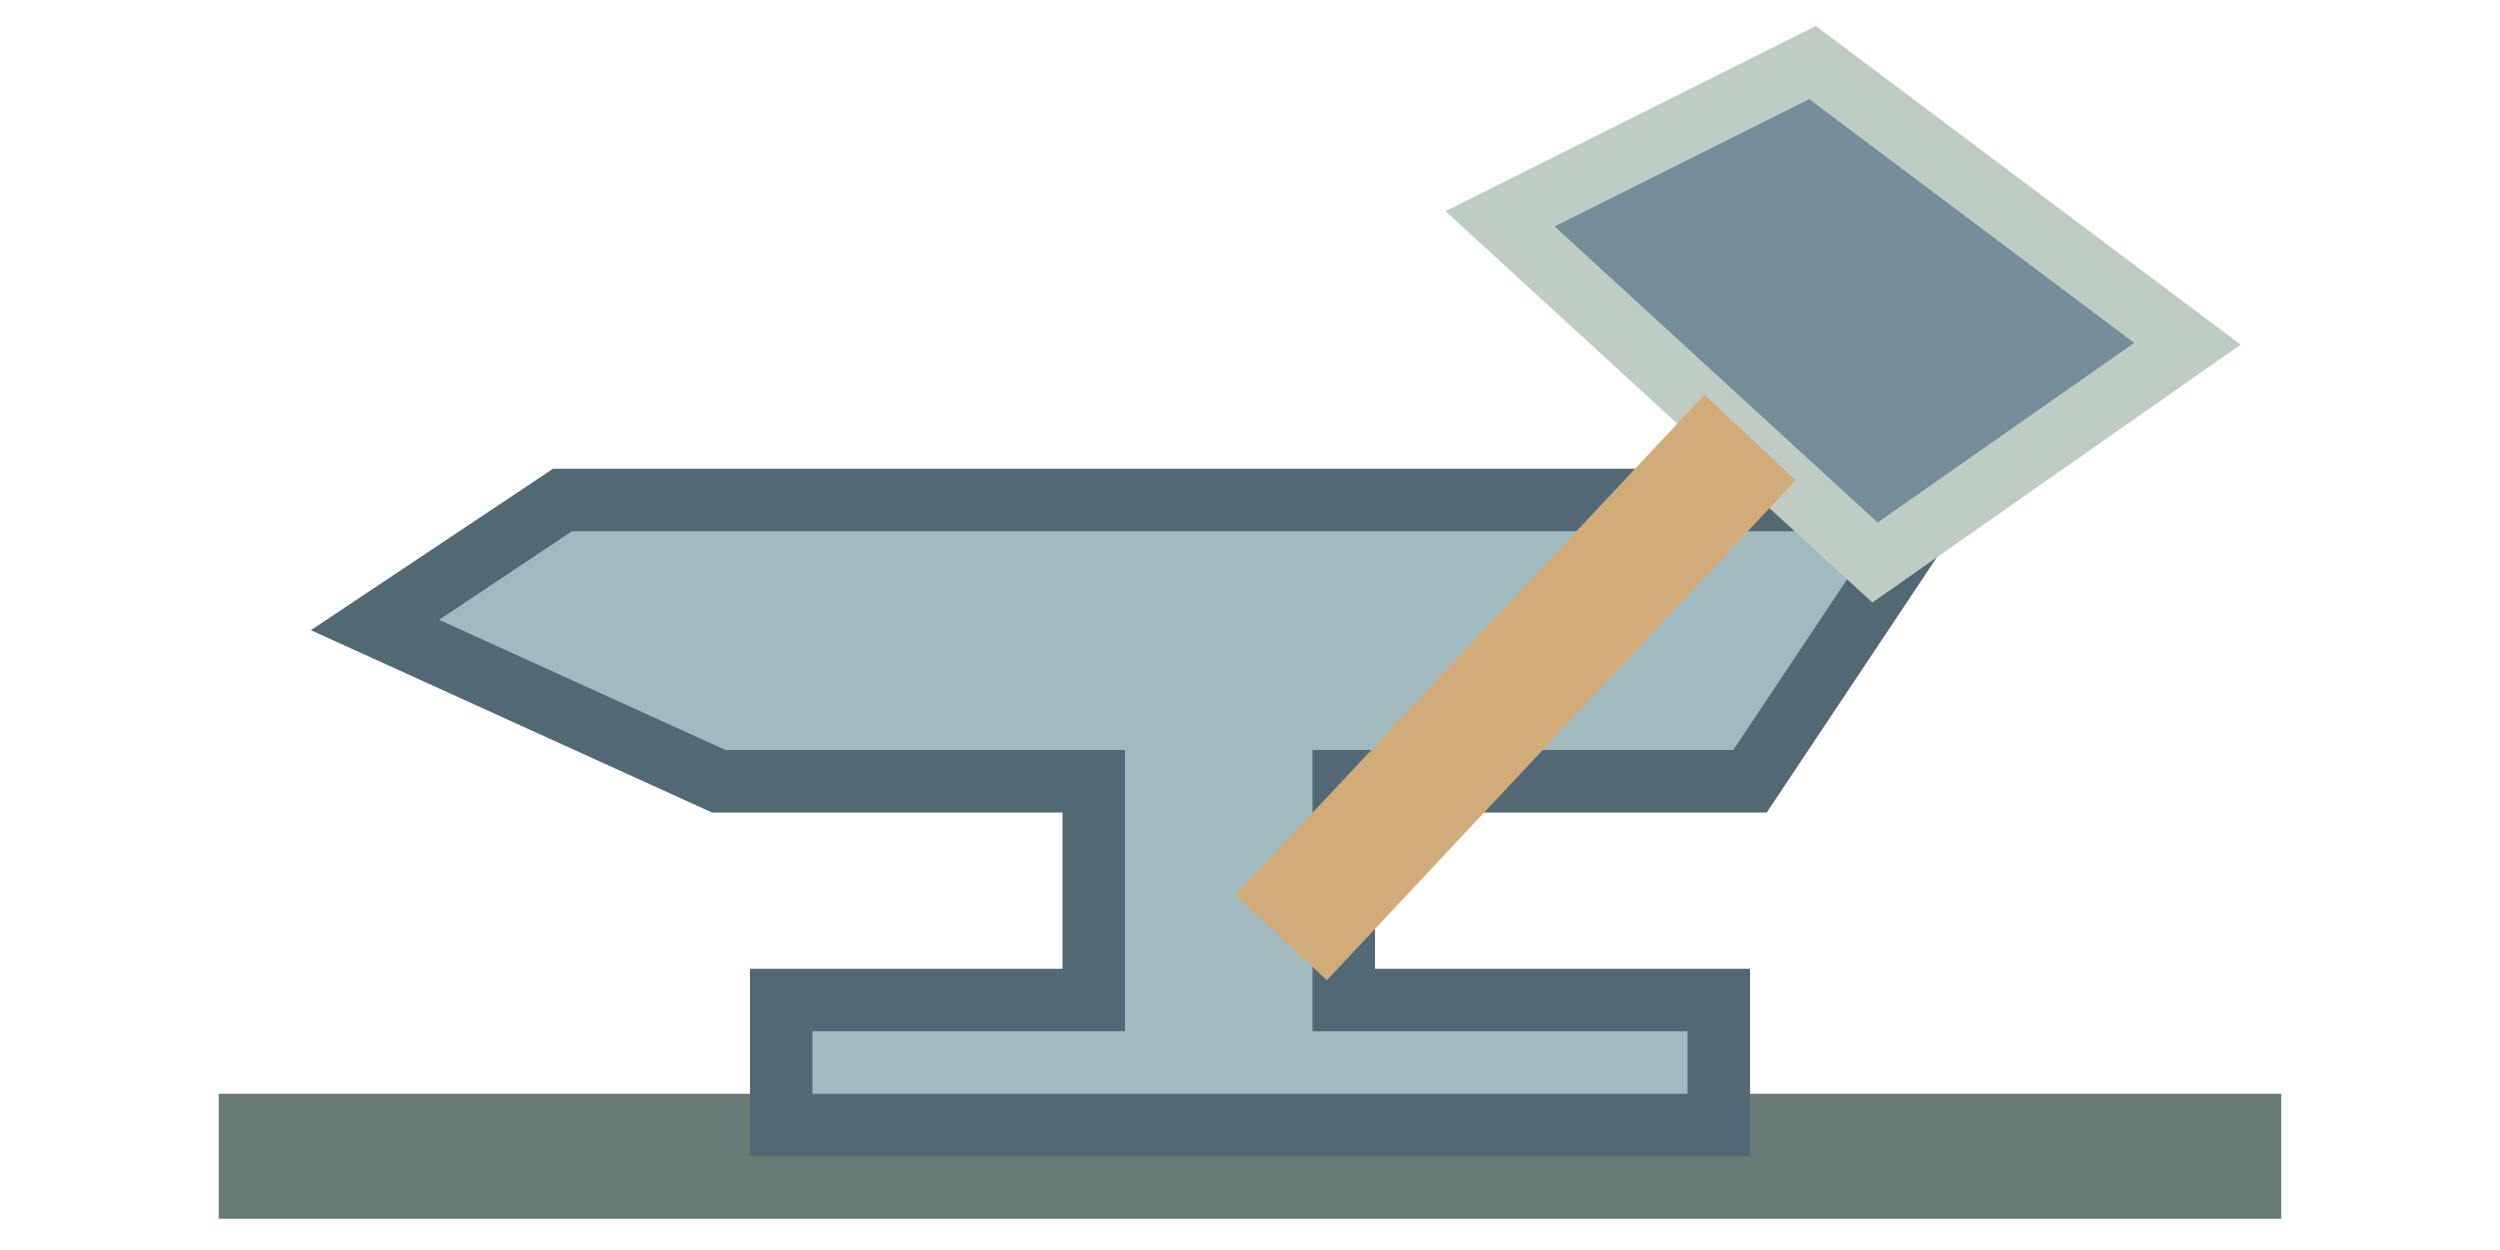
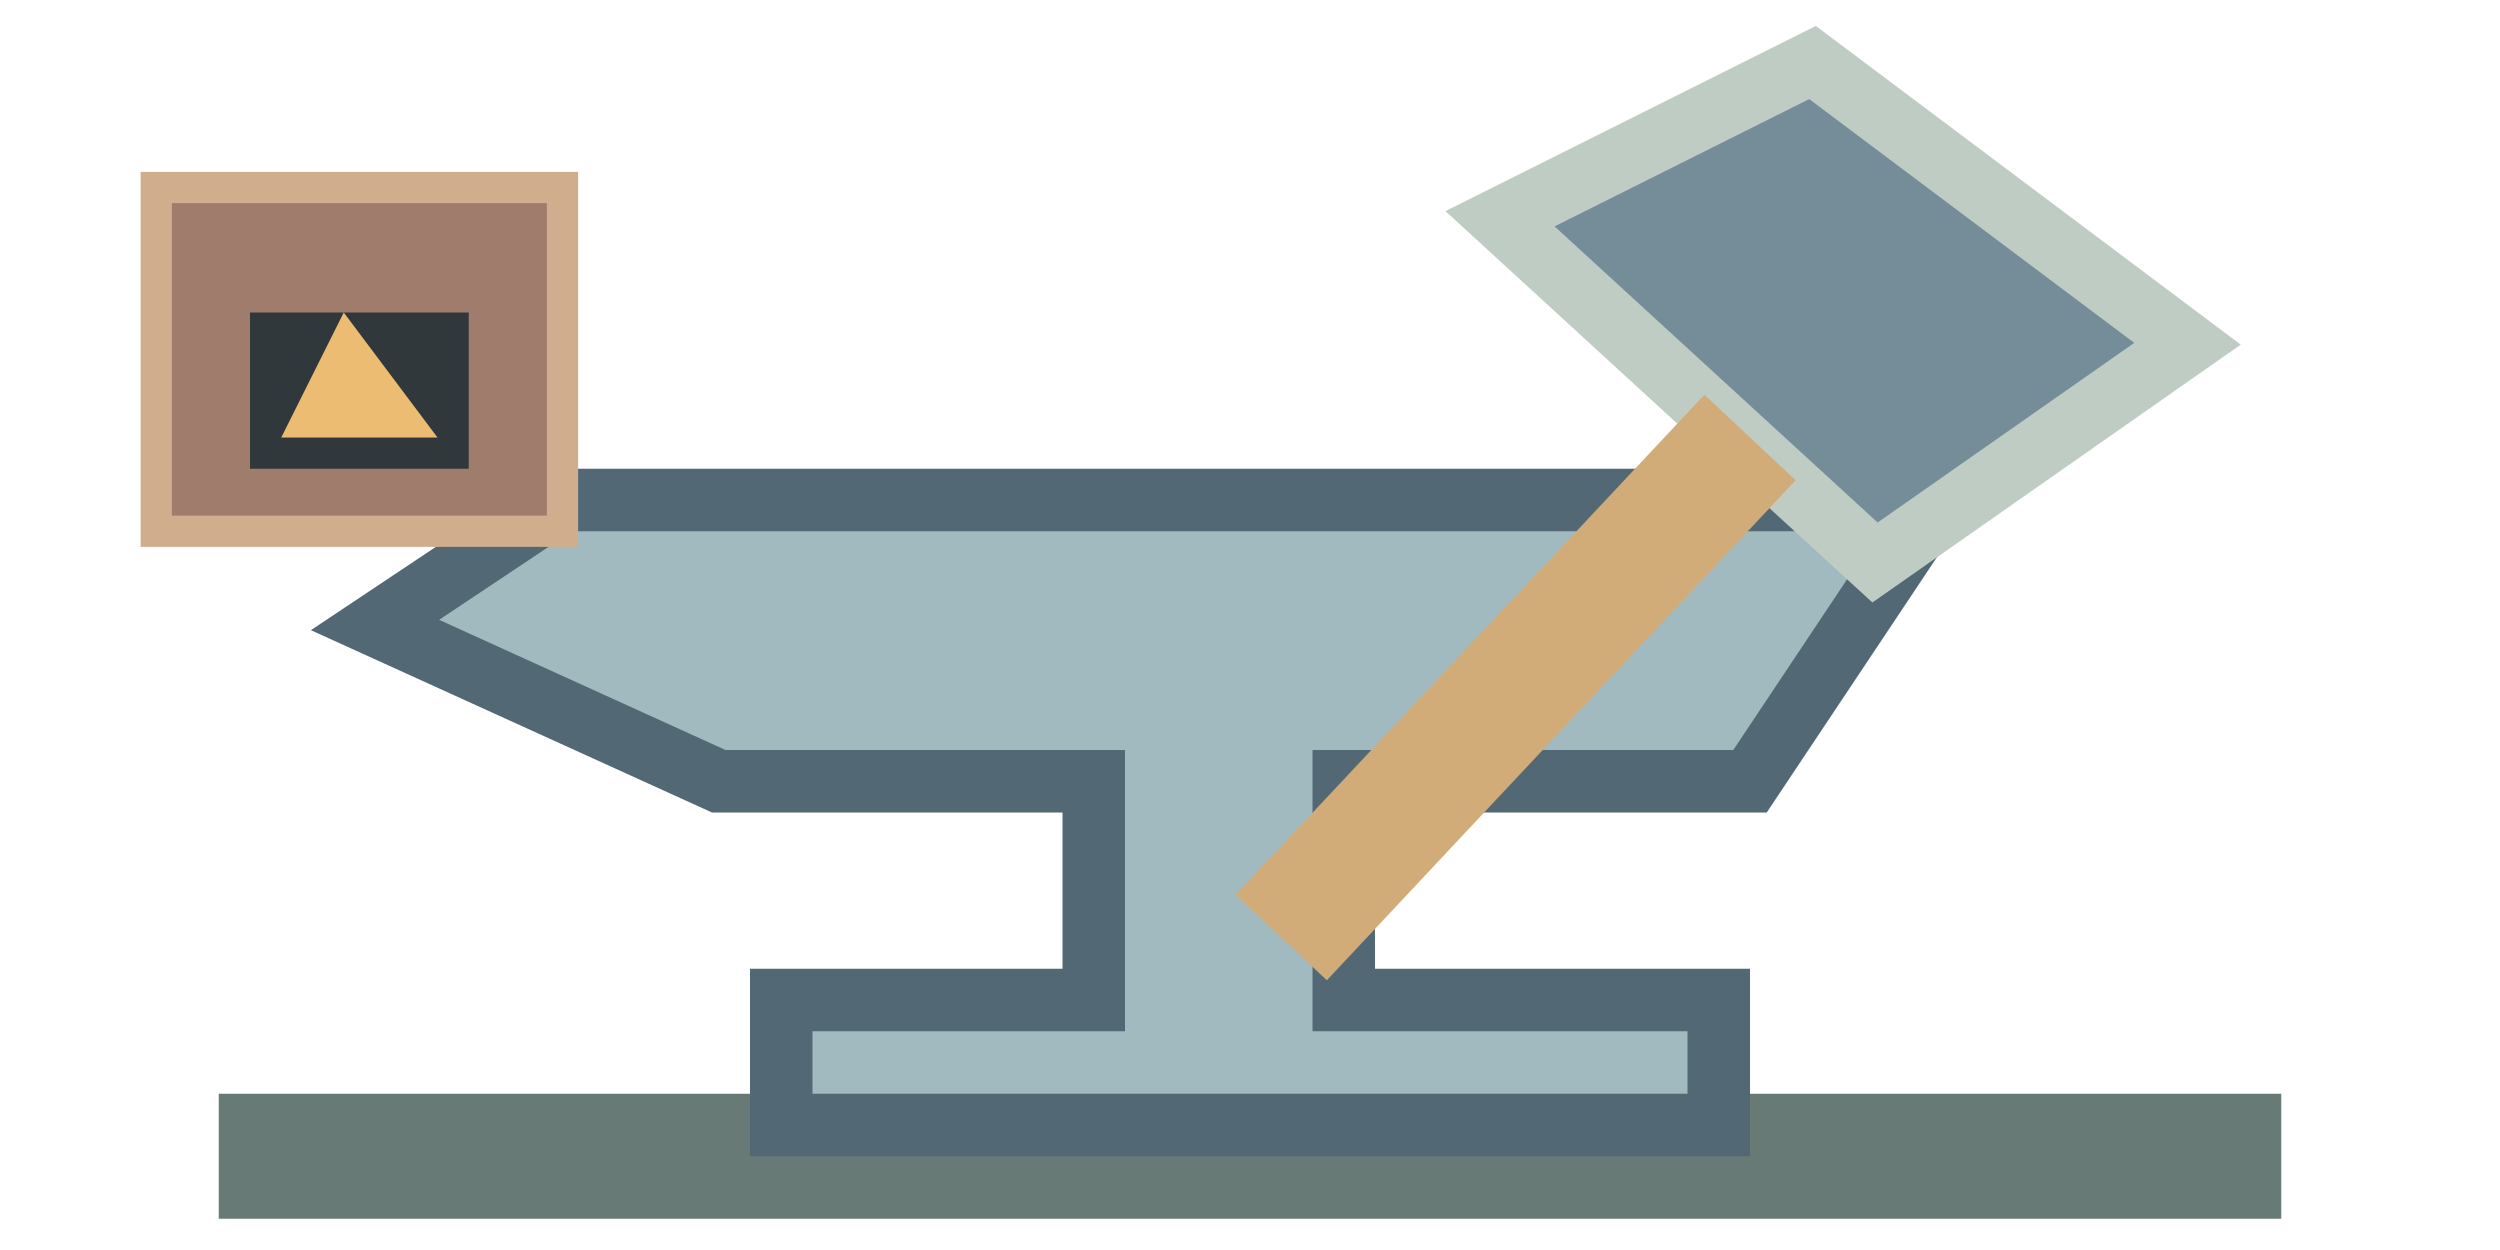
<svg xmlns="http://www.w3.org/2000/svg" width="80" height="40" viewBox="0 0 80 40">
  <path d="M7 35h66v4H7z" fill="#687a76" />
  <path d="M18 16h44l-6 9H43v7h12v4H25v-4h10v-7H23L12 20z" fill="#a1bac0" stroke="#526975" stroke-width="2" />
  <path d="m48 7 10-5 12 9-10 7z" fill="#758d99" stroke="#bfccc3" stroke-width="2" />
  <path d="m56 14-15 16" stroke="#d2ac78" stroke-width="4" />
+   <path d="M5 17V6h13v11z" fill="#a07c6d" stroke="#d0ad8d" />
+   <path d="M8 15v-5h7v5z" fill="#30383b" />
+   <path d="m9 14 2-4 3 4" fill="#ecbc72" />
</svg>
